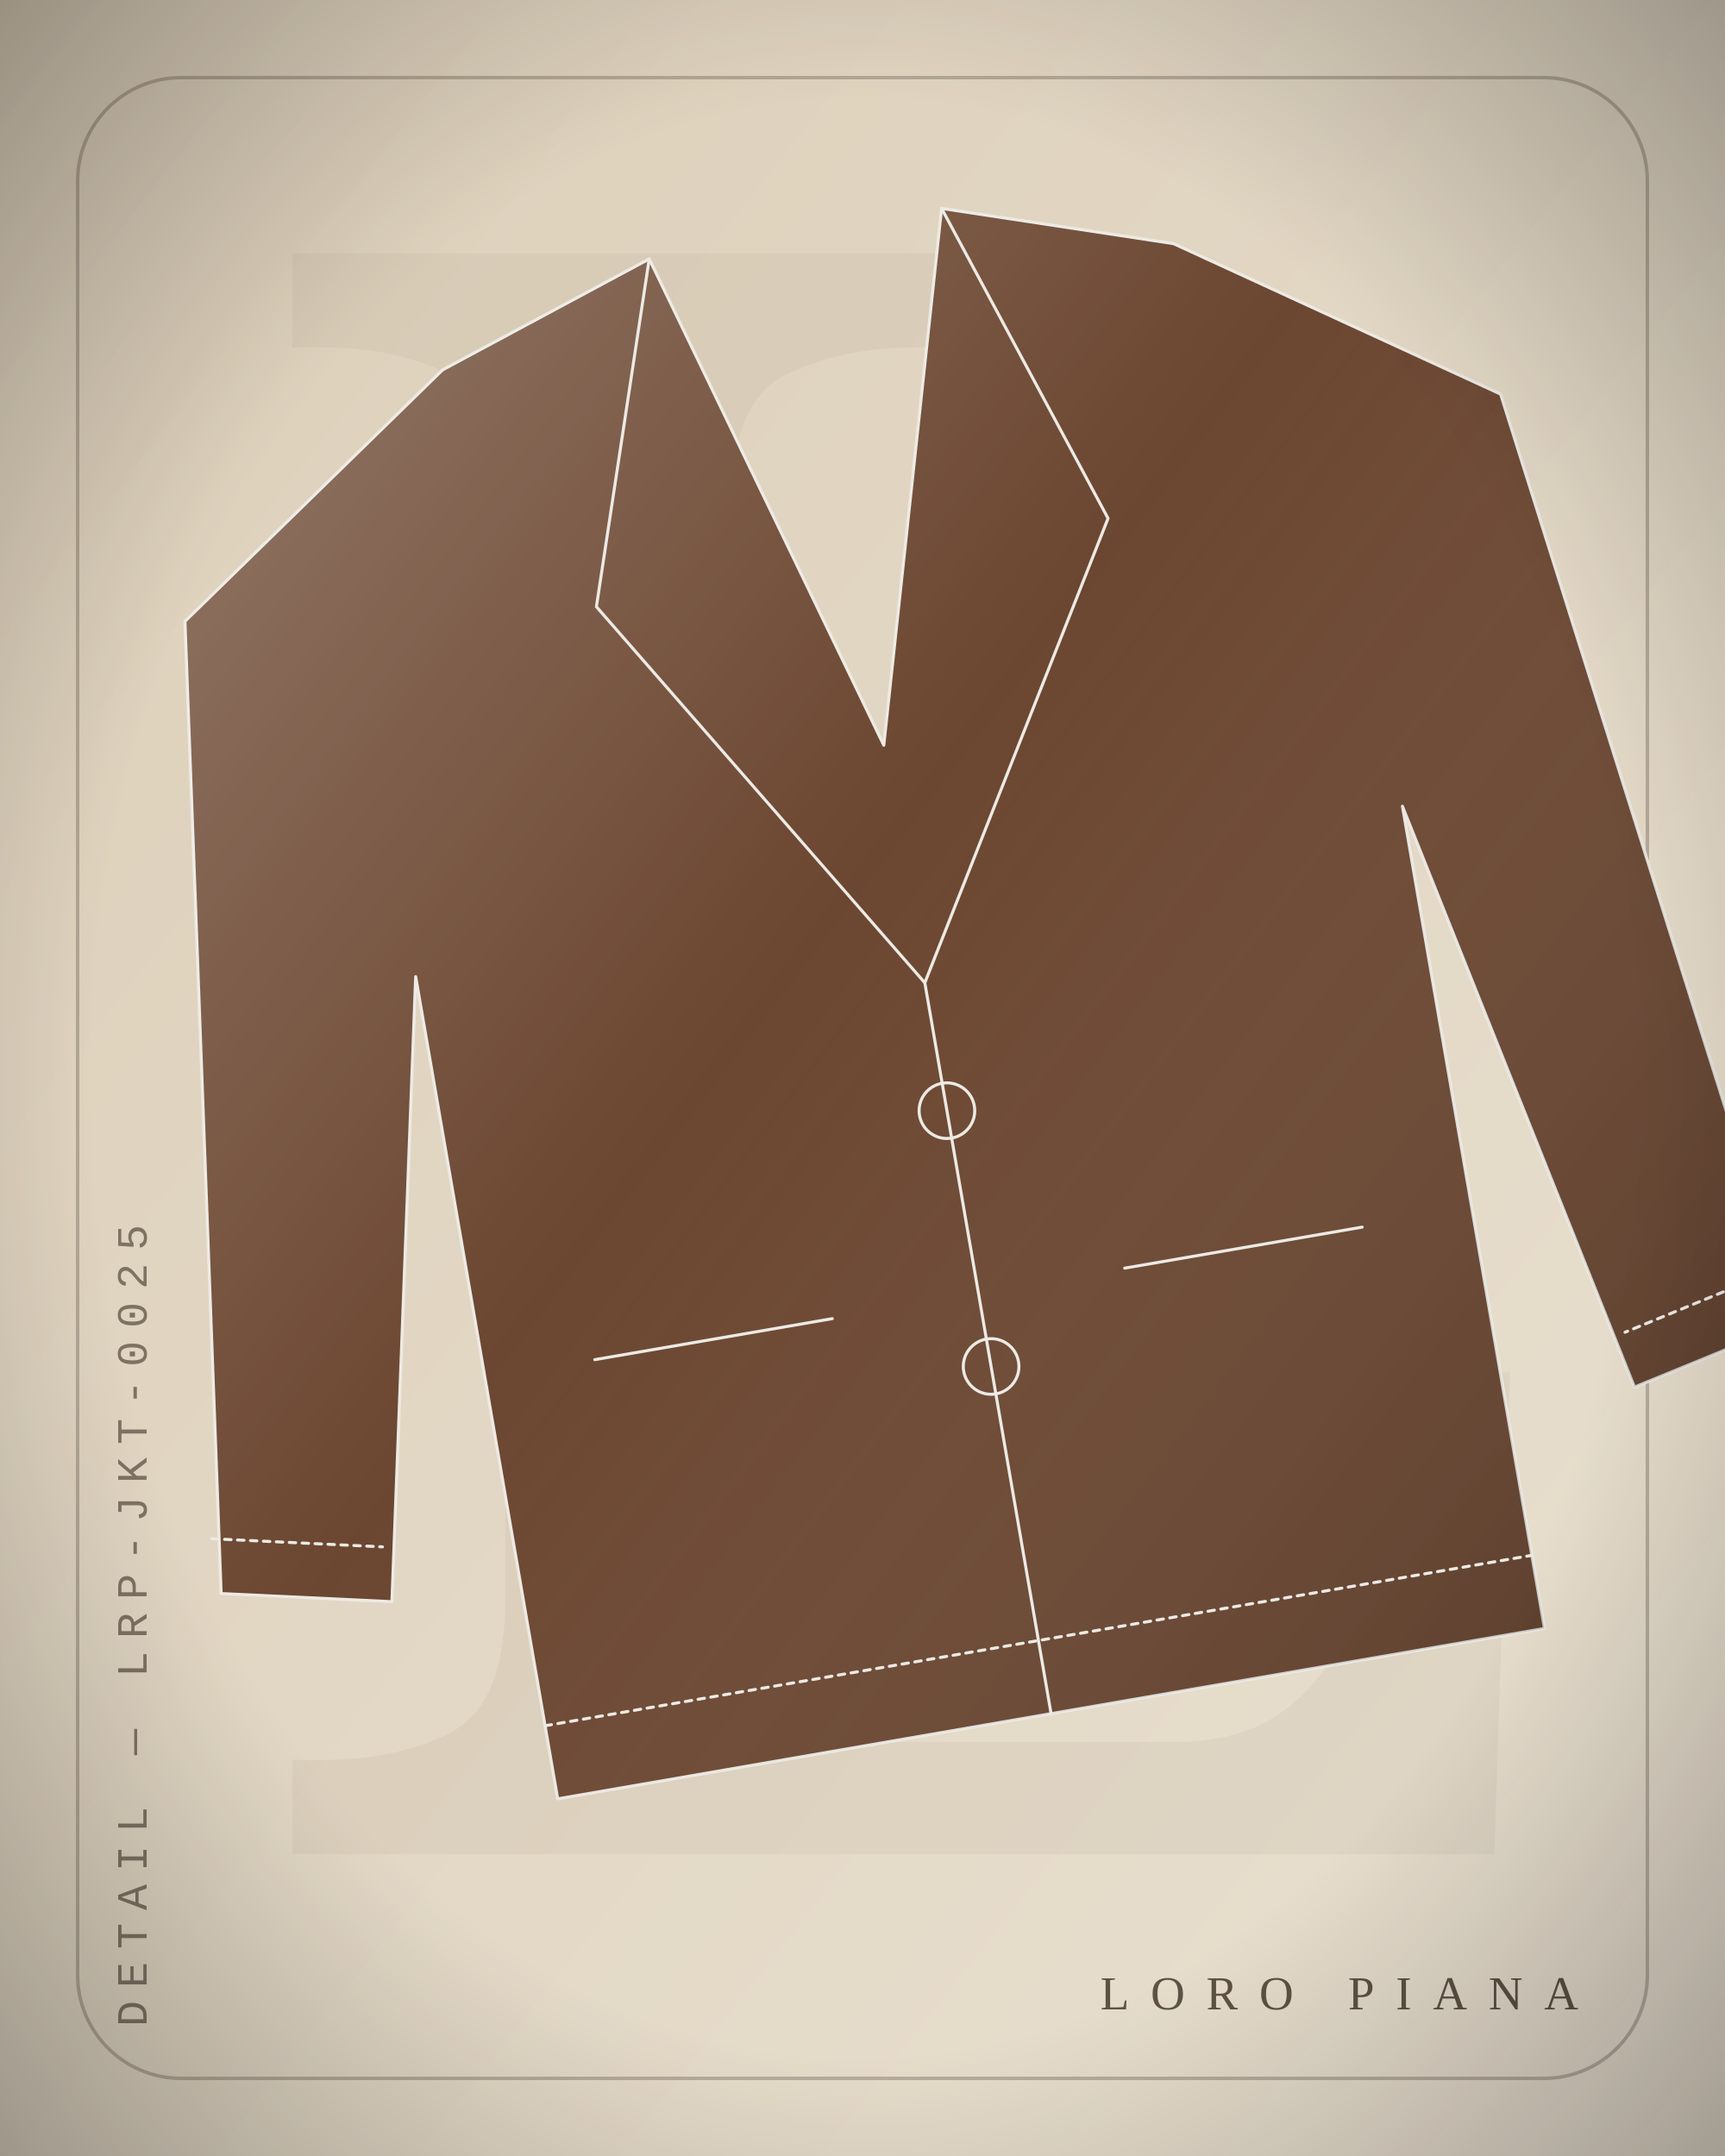
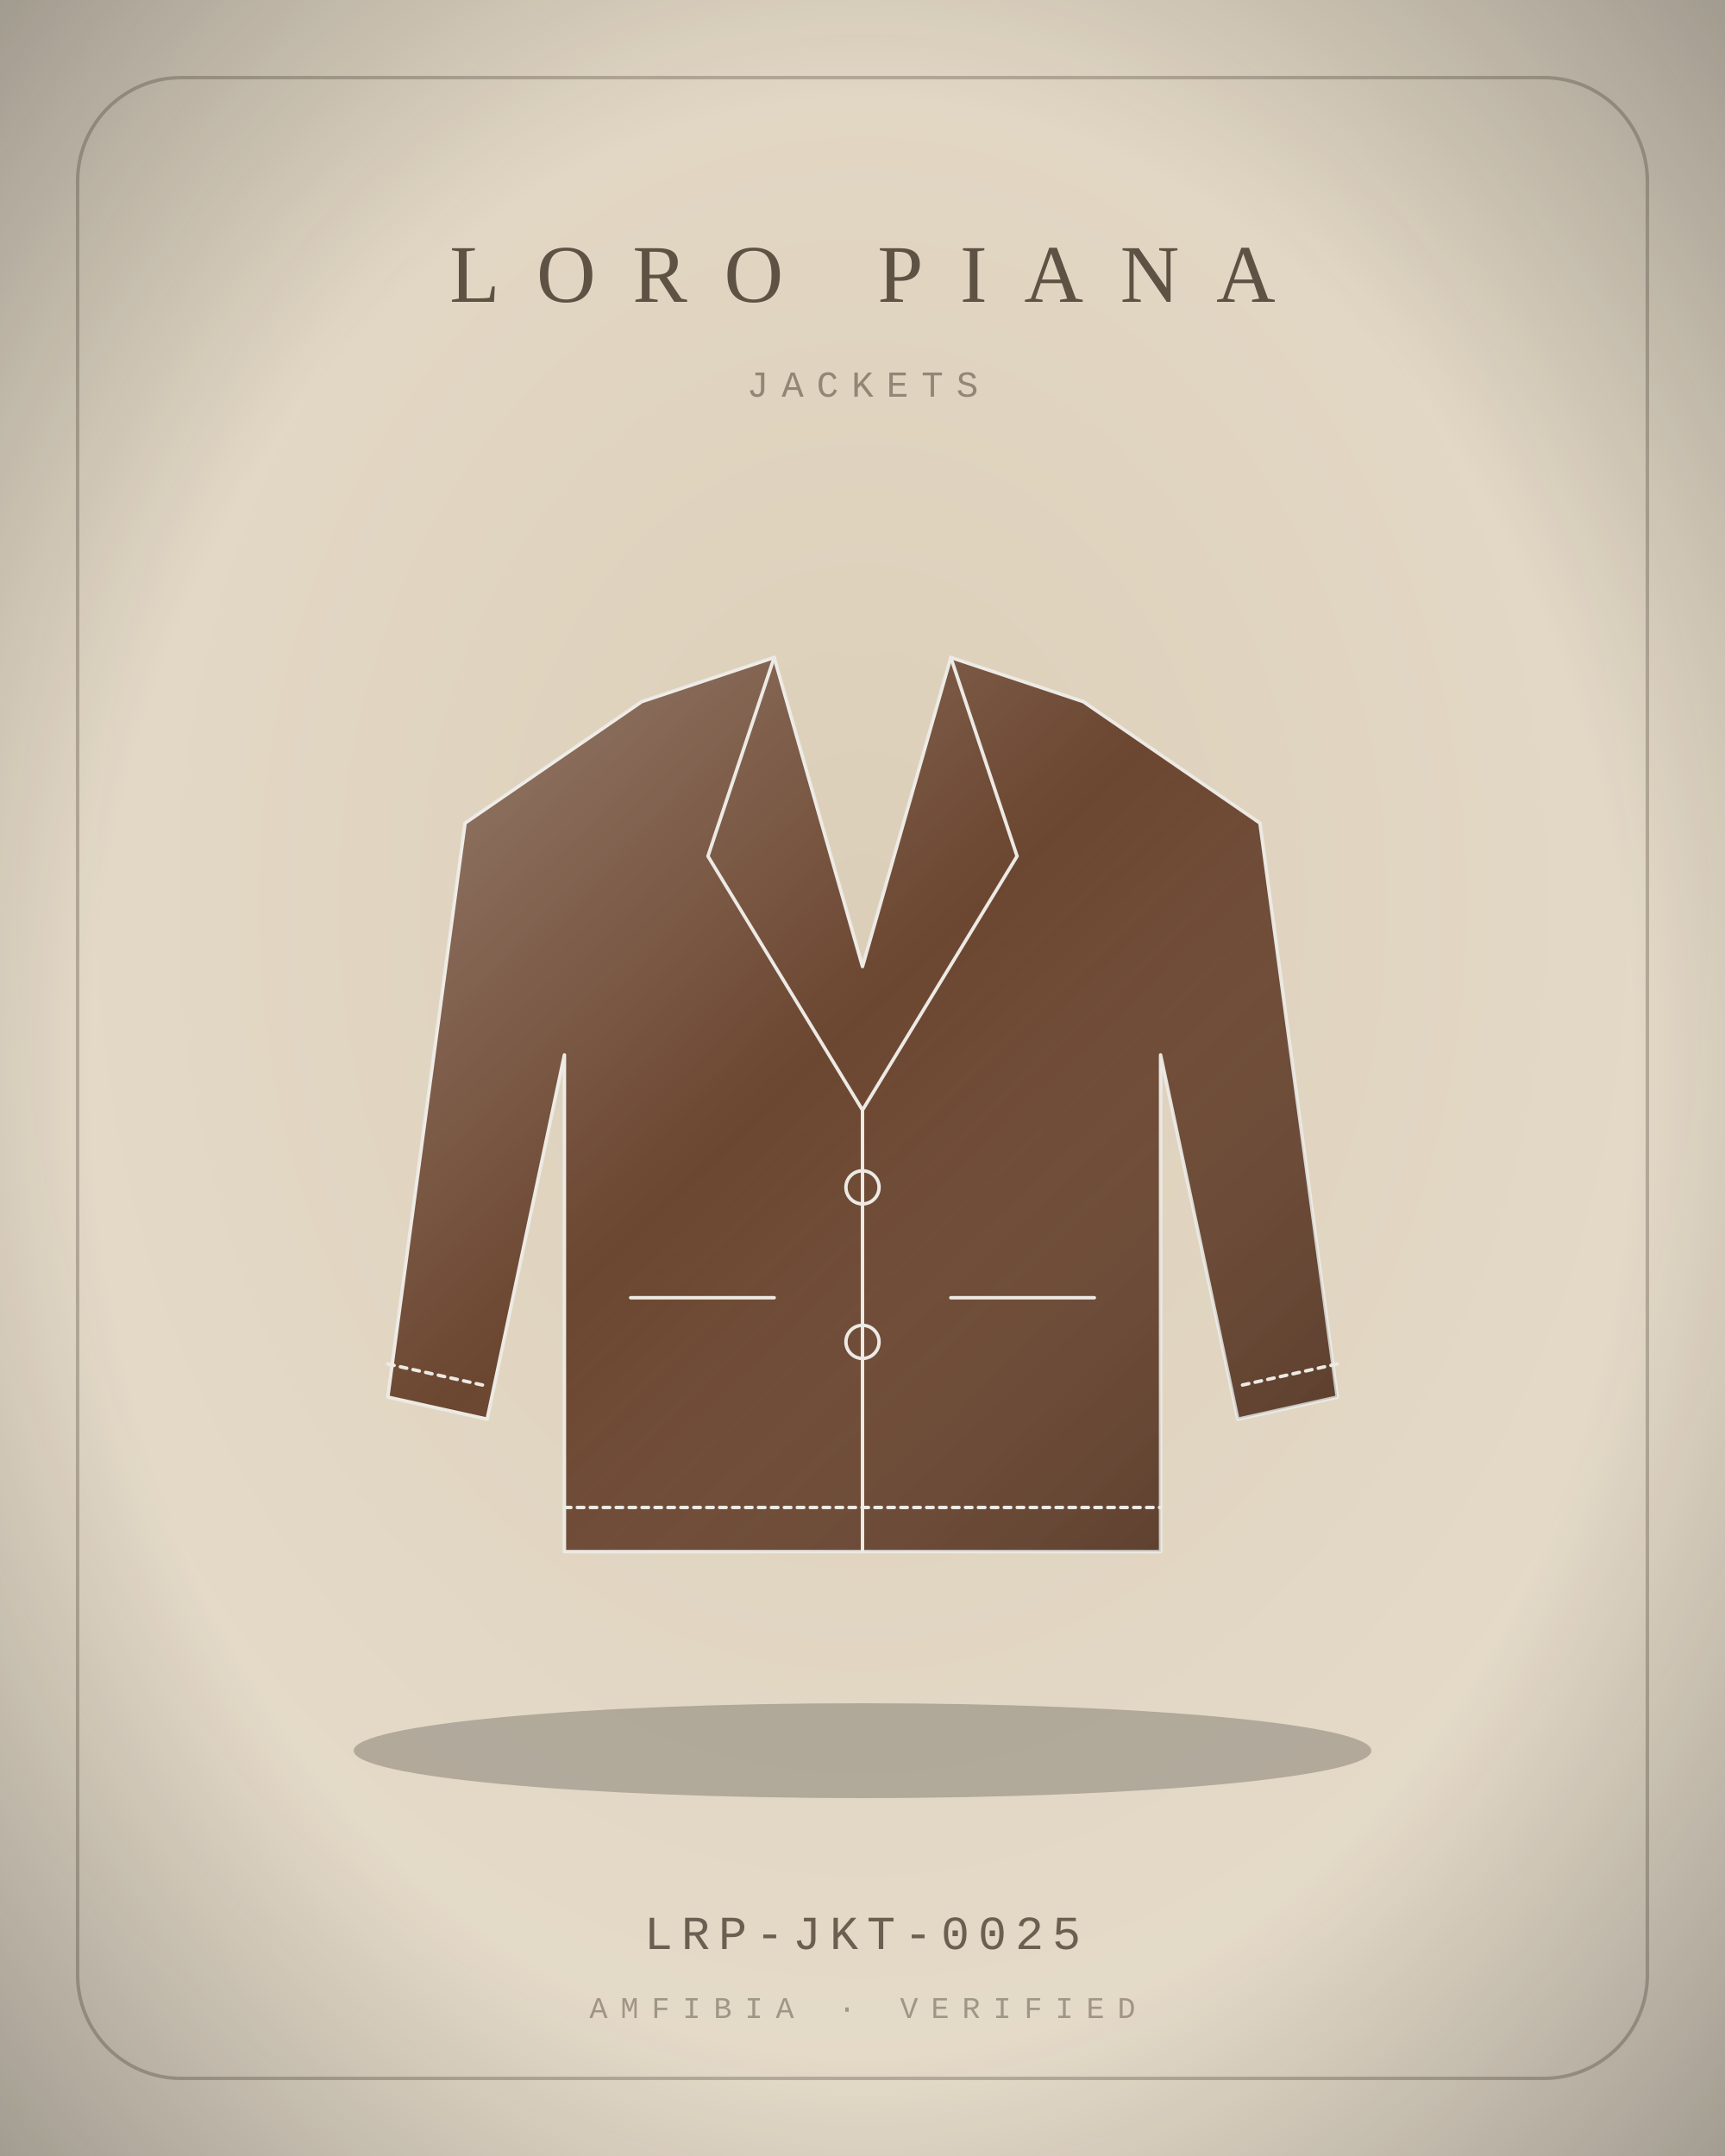
<svg xmlns="http://www.w3.org/2000/svg" viewBox="0 0 400 500" width="800" height="1000">
  <defs>
    <radialGradient id="bg" cx="50%" cy="42%" r="80%">
      <stop offset="0" stop-color="#DCCFB9" />
      <stop offset="1" stop-color="#E9E0D0" />
    </radialGradient>
    <linearGradient id="bgd" x1="0" y1="0" x2="1" y2="1">
      <stop offset="0" stop-color="#DCCFB9" />
      <stop offset="1" stop-color="#E9E0D0" />
    </linearGradient>
    <linearGradient id="sheen" x1="0" y1="0" x2="1" y2="1">
      <stop offset="0" stop-color="#fff" stop-opacity=".30" />
      <stop offset=".45" stop-color="#fff" stop-opacity="0" />
      <stop offset="1" stop-color="#000" stop-opacity=".22" />
    </linearGradient>
    <linearGradient id="multi" x1="0" y1="0" x2="1" y2="1">
      <stop offset="0" stop-color="#B3122E" />
      <stop offset=".35" stop-color="#C9A227" />
      <stop offset=".7" stop-color="#2F5D46" />
      <stop offset="1" stop-color="#3557A0" />
    </linearGradient>
    <radialGradient id="vig" cx="50%" cy="50%" r="75%">
      <stop offset=".6" stop-color="#000" stop-opacity="0" />
      <stop offset="1" stop-color="#000" stop-opacity=".35" />
    </radialGradient>
  </defs>
-   <rect width="400" height="500" fill="url(#bgd)" />
-   <text x="210" y="430" text-anchor="middle" font-family="Georgia, serif" font-size="520" fill="#5E5244" opacity="0.06">L</text>
+   <rect width="400" height="500" fill="url(#bg)" />
  <rect x="18" y="18" width="364" height="464" rx="24" fill="none" stroke="#5E5244" stroke-width="0.8" opacity="0.35" />
-   <g transform="rotate(-9.8 200 250) translate(3 20) scale(2.15)">
-     <path d="M60 24 L84 16 L100 72 L116 16 L140 24 L172 46 L186 150 L168 154 L154 88 L154 178 L46 178 L46 88 L32 154 L14 150 L28 46 Z" fill="#6B4630" stroke="#EDEAE4" stroke-width="1.4" stroke-linejoin="round" stroke-linecap="round" vector-effect="non-scaling-stroke" />
+   <ellipse cx="200" cy="406" rx="118" ry="11" fill="#000" opacity="0.22" />
+   <g transform="translate(72 132) scale(1.28)">
+     <path d="M60 24 L84 16 L100 72 L116 16 L140 24 L172 46 L186 150 L168 154 L154 88 L154 178 L46 178 L46 88 L32 154 L14 150 L28 46 Z" fill="#6B4630" stroke="#EDEAE4" stroke-width="1.6" stroke-linejoin="round" stroke-linecap="round" vector-effect="non-scaling-stroke" />
    <path d="M60 24 L84 16 L100 72 L116 16 L140 24 L172 46 L186 150 L168 154 L154 88 L154 178 L46 178 L46 88 L32 154 L14 150 L28 46 Z" fill="url(#sheen)" stroke="none" />
-     <path d="M84 16 L72 52 L100 98 L128 52 L116 16" fill="none" stroke="#EDEAE4" stroke-width="1.4" stroke-linejoin="round" stroke-linecap="round" vector-effect="non-scaling-stroke" />
-     <path d="M100 98 L100 178" fill="none" stroke="#EDEAE4" stroke-width="1.4" stroke-linejoin="round" stroke-linecap="round" vector-effect="non-scaling-stroke" />
-     <path d="M58 132 L84 132 M116 132 L142 132" fill="none" stroke="#EDEAE4" stroke-width="1.4" stroke-linejoin="round" stroke-linecap="round" vector-effect="non-scaling-stroke" />
-     <path d="M100 112 m-3 0 a3 3 0 1 0 6 0 a3 3 0 1 0 -6 0 M100 140 m-3 0 a3 3 0 1 0 6 0 a3 3 0 1 0 -6 0" fill="none" stroke="#EDEAE4" stroke-width="1.4" stroke-linejoin="round" stroke-linecap="round" vector-effect="non-scaling-stroke" />
-     <path d="M14 144 L32 148 M186 144 L168 148 M46 170 L154 170" fill="none" stroke="#EDEAE4" stroke-width="1.4" stroke-dasharray="3 3" stroke-linejoin="round" stroke-linecap="round" vector-effect="non-scaling-stroke" />
-   </g>
-   <g transform="translate(34 470) rotate(-90)">
-     <text x="0" y="0" text-anchor="start" font-family="'Courier New', Courier, monospace" font-size="10" letter-spacing="3" fill="#5E5244" opacity="0.75">DETAIL — LRP-JKT-0025</text>
+     <path d="M84 16 L72 52 L100 98 L128 52 L116 16" fill="none" stroke="#EDEAE4" stroke-width="1.6" stroke-linejoin="round" stroke-linecap="round" vector-effect="non-scaling-stroke" />
+     <path d="M100 98 L100 178" fill="none" stroke="#EDEAE4" stroke-width="1.6" stroke-linejoin="round" stroke-linecap="round" vector-effect="non-scaling-stroke" />
+     <path d="M58 132 L84 132 M116 132 L142 132" fill="none" stroke="#EDEAE4" stroke-width="1.6" stroke-linejoin="round" stroke-linecap="round" vector-effect="non-scaling-stroke" />
+     <path d="M100 112 m-3 0 a3 3 0 1 0 6 0 a3 3 0 1 0 -6 0 M100 140 m-3 0 a3 3 0 1 0 6 0 a3 3 0 1 0 -6 0" fill="none" stroke="#EDEAE4" stroke-width="1.6" stroke-linejoin="round" stroke-linecap="round" vector-effect="non-scaling-stroke" />
+     <path d="M14 144 L32 148 M186 144 L168 148 M46 170 L154 170" fill="none" stroke="#EDEAE4" stroke-width="1.6" stroke-dasharray="3 3" stroke-linejoin="round" stroke-linecap="round" vector-effect="non-scaling-stroke" />
  </g>
  <g>
-     <text x="366" y="466" text-anchor="end" font-size="11" fill="#5E5244" font-family="Georgia, 'Times New Roman', serif" font-weight="400" letter-spacing="4.95">LORO PIANA</text>
+     <text x="200" y="70" text-anchor="middle" font-size="19" fill="#5E5244" font-family="Georgia, 'Times New Roman', serif" font-weight="400" letter-spacing="8.55">LORO PIANA</text>
  </g>
+   <text x="200" y="92" text-anchor="middle" font-family="'Courier New', Courier, monospace" font-size="8.5" letter-spacing="3" fill="#5E5244" opacity="0.6">JACKETS</text>
+   <text x="200" y="452" text-anchor="middle" font-family="'Courier New', Courier, monospace" font-size="11" letter-spacing="2" fill="#5E5244" opacity="0.9">LRP-JKT-0025</text>
+   <text x="200" y="468" text-anchor="middle" font-family="'Courier New', Courier, monospace" font-size="7" letter-spacing="3" fill="#5E5244" opacity="0.5">AMFIBIA · VERIFIED</text>
  <rect width="400" height="500" fill="url(#vig)" />
</svg>
